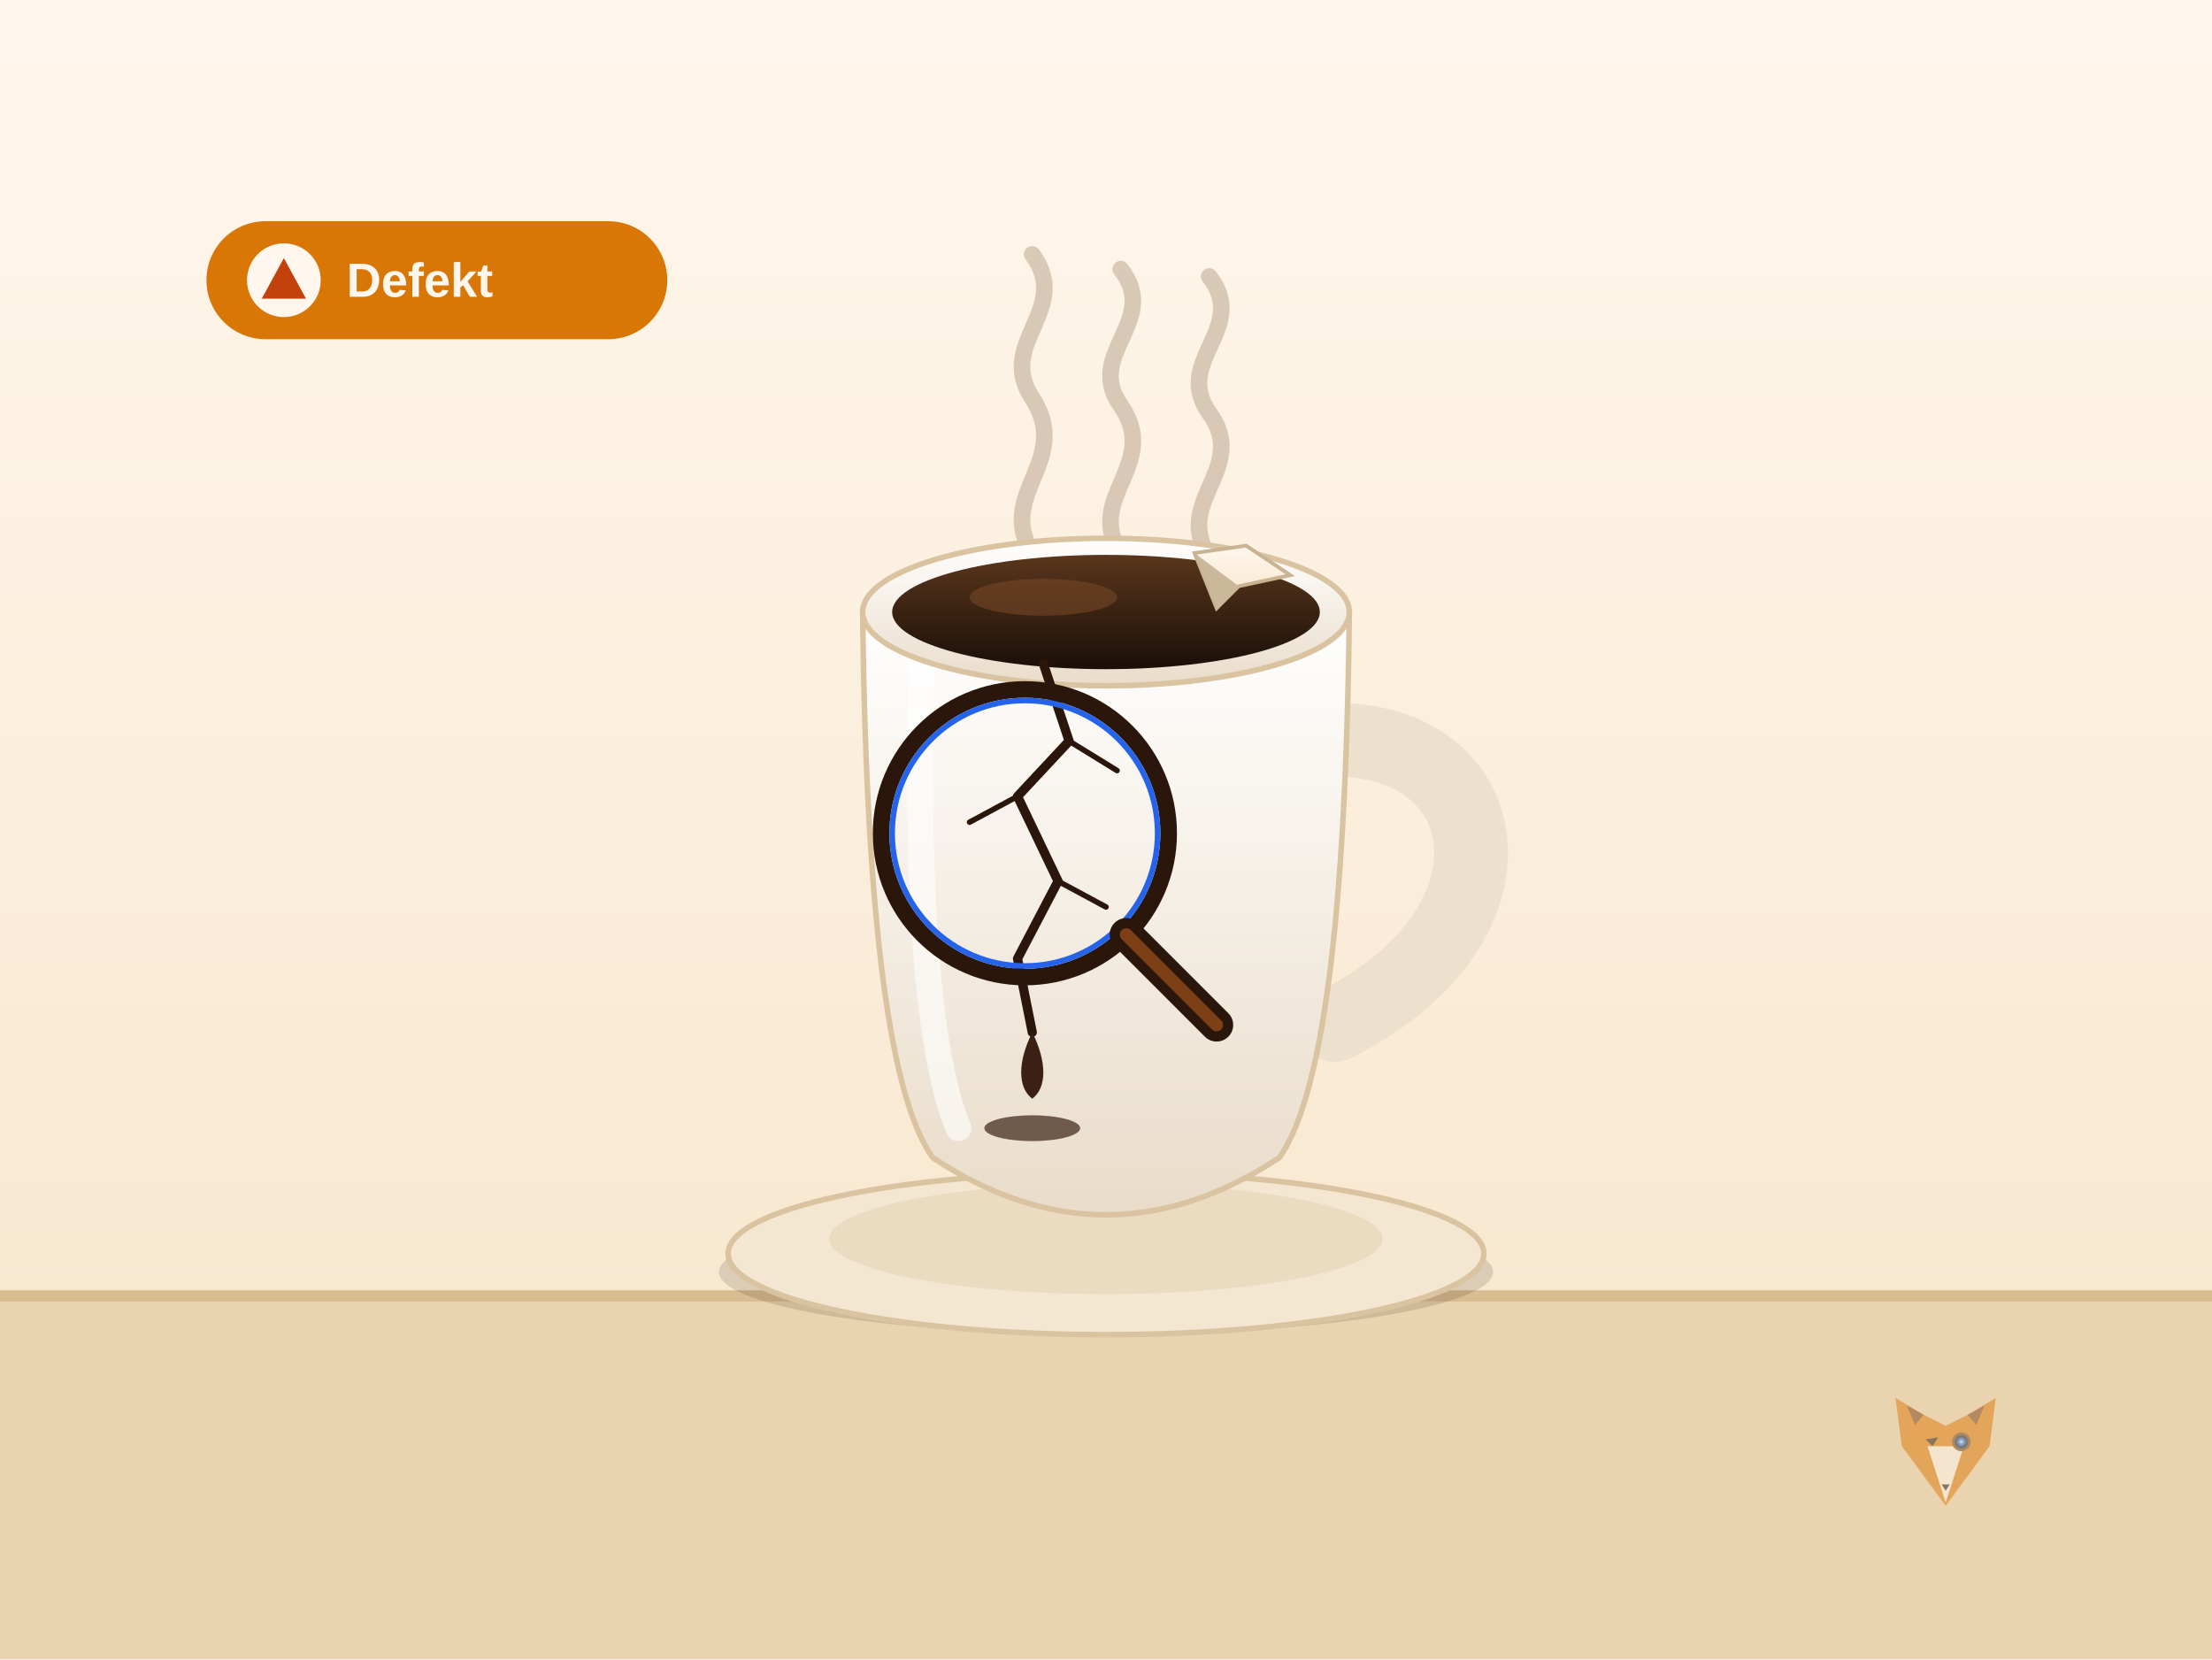
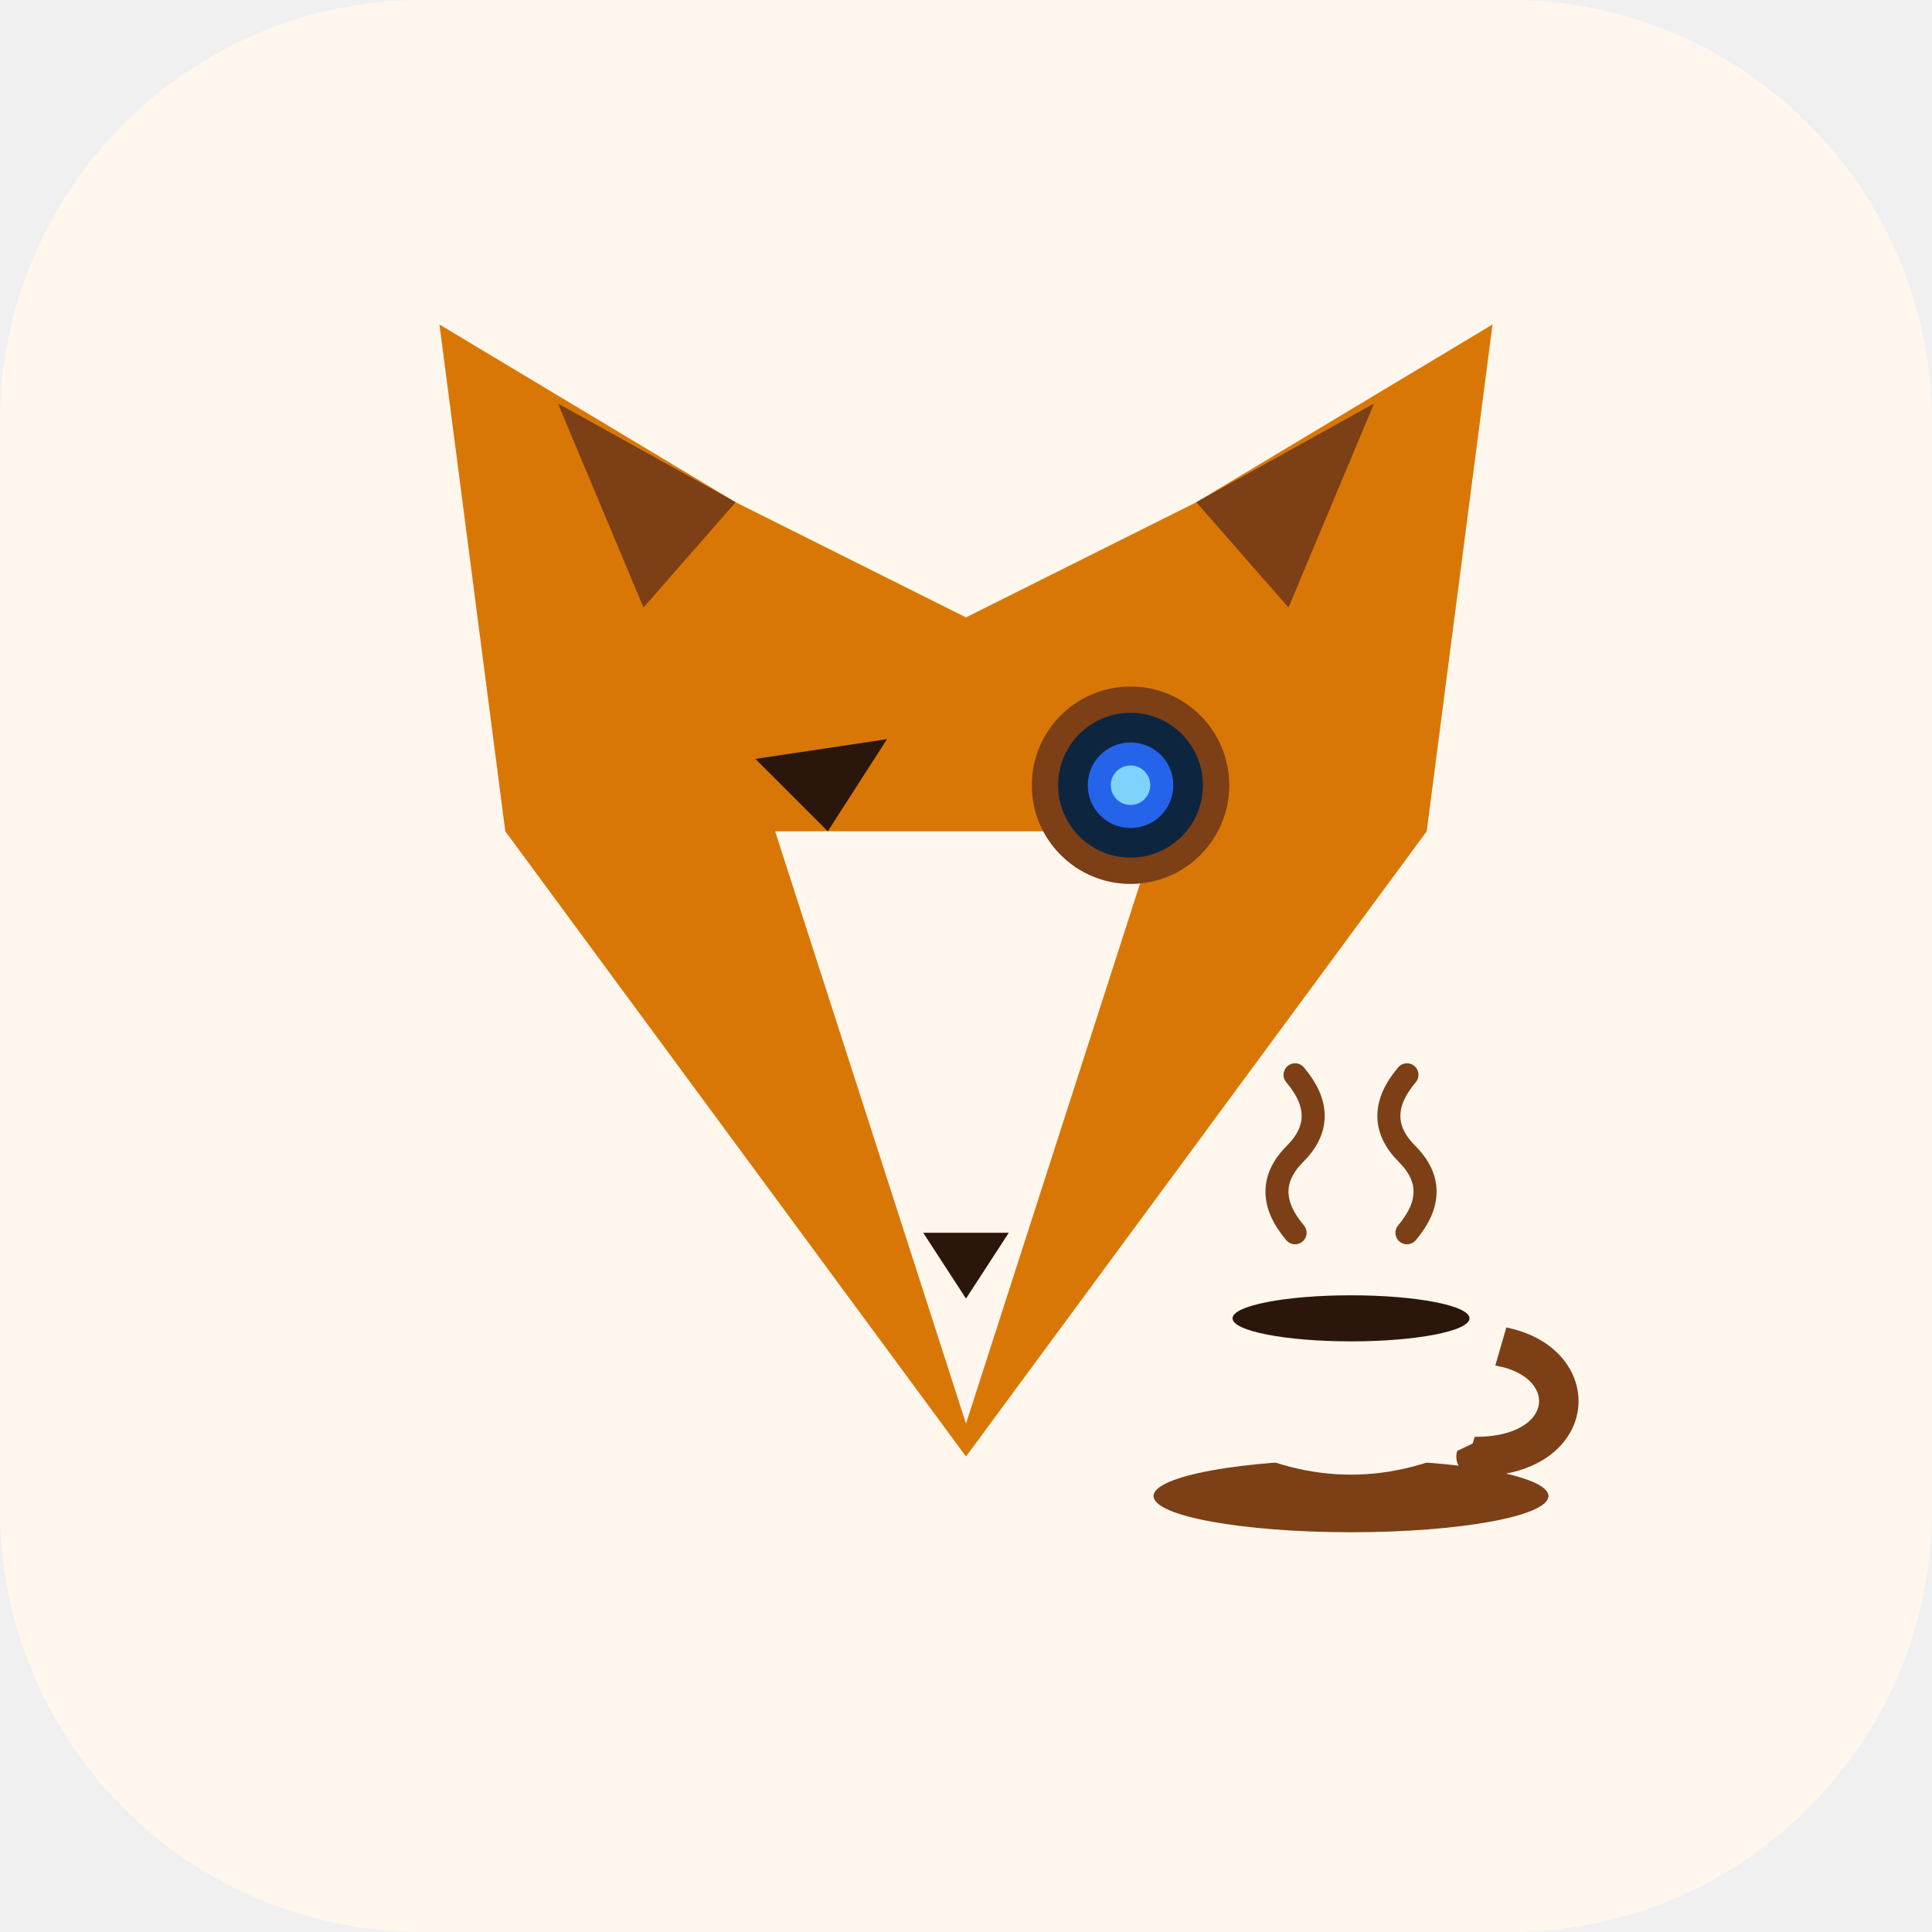
- <svg xmlns="http://www.w3.org/2000/svg" viewBox="0 0 1200 900" width="1200" height="900" role="img" aria-label="Beispiel: defekte Kaffeetasse (FehlerFuchs-Design)">
-   <defs>
-     <linearGradient id="bg" x1="0" y1="0" x2="0" y2="1">
-       <stop offset="0" stop-color="#FFF7ED" />
-       <stop offset="1" stop-color="#F6E4C8" />
-     </linearGradient>
-     <linearGradient id="ceramic" x1="0" y1="0" x2="0" y2="1">
-       <stop offset="0" stop-color="#FFFFFF" />
-       <stop offset="1" stop-color="#E9DCC9" />
-     </linearGradient>
-     <linearGradient id="coffee" x1="0" y1="0" x2="0" y2="1">
-       <stop offset="0" stop-color="#5A361C" />
-       <stop offset="1" stop-color="#1A0F08" />
-     </linearGradient>
-   </defs>
-   <rect width="1200" height="900" fill="url(#bg)" />
-   <rect x="0" y="700" width="1200" height="200" fill="#EAD3AF" />
-   <rect x="0" y="700" width="1200" height="6" fill="#D9BC90" />
-   <ellipse cx="600" cy="690" rx="210" ry="34" fill="#2B160B" opacity="0.14" />
-   <g fill="none" stroke="#B9A690" stroke-width="9" stroke-linecap="round" opacity="0.55">
-     <path d="M560,300 C540,268 582,250 560,216 C540,186 582,168 560,138" />
-     <path d="M608,300 C588,270 630,252 608,220 C588,192 630,174 608,146" />
-     <path d="M656,302 C636,272 678,254 656,224 C636,196 678,178 656,150" />
-   </g>
-   <ellipse cx="600" cy="680" rx="205" ry="44" fill="#F3E7D2" stroke="#D9C3A1" stroke-width="3" />
-   <ellipse cx="600" cy="672" rx="150" ry="30" fill="#EADBC1" />
-   <path d="M712,402 C812,392 836,500 724,556" fill="none" stroke="#EDE0CC" stroke-width="40" stroke-linecap="round" />
-   <path d="M468,332 C470,520 486,600 506,628 Q600,690 694,628 C714,600 730,520 732,332 Z" fill="url(#ceramic)" stroke="#D9C3A1" stroke-width="3" />
-   <path d="M500,360 C496,500 506,580 520,612" fill="none" stroke="#FFFFFF" stroke-width="14" stroke-linecap="round" opacity="0.6" />
-   <ellipse cx="600" cy="332" rx="132" ry="40" fill="url(#ceramic)" stroke="#D9C3A1" stroke-width="3" />
-   <ellipse cx="600" cy="332" rx="116" ry="31" fill="url(#coffee)" />
-   <ellipse cx="566" cy="324" rx="40" ry="10" fill="#7A4A28" opacity="0.55" />
-   <path d="M648,300 L676,296 L700,312 L672,318 L660,330 Z" fill="url(#bg)" stroke="#C9B392" stroke-width="2" />
-   <path d="M648,300 L660,330 L672,318 Z" fill="#CBB79A" />
-   <path d="M566,360 L580,402 L552,432 L574,478 L552,520 L560,560" fill="none" stroke="#2B160B" stroke-width="5" stroke-linejoin="round" stroke-linecap="round" />
-   <path d="M580,402 L606,418 M552,432 L526,446 M574,478 L600,492" fill="none" stroke="#2B160B" stroke-width="3" stroke-linecap="round" />
-   <path d="M560,560 C552,576 552,590 560,596 C568,590 568,576 560,560 Z" fill="#3A2113" />
-   <ellipse cx="560" cy="612" rx="26" ry="7" fill="#3A2113" opacity="0.7" />
-   <g>
-     <circle cx="556" cy="452" r="78" fill="none" stroke="#2B160B" stroke-width="9" />
-     <circle cx="556" cy="452" r="72" fill="none" stroke="#2563EB" stroke-width="3" />
-     <line x1="611" y1="507" x2="660" y2="556" stroke="#2B160B" stroke-width="18" stroke-linecap="round" />
-     <line x1="611" y1="507" x2="660" y2="556" stroke="#7C3F16" stroke-width="7" stroke-linecap="round" />
-   </g>
-   <g transform="translate(112,120)">
-     <rect x="0" y="0" width="250" height="64" rx="32" fill="#D97706" />
-     <circle cx="42" cy="32" r="20" fill="#FFF7ED" />
-     <path d="M42,20 L54,42 L30,42 Z" fill="#C2410C" />
-     <text x="76" y="41" font-family="Arial, sans-serif" font-weight="bold" font-size="26" fill="#FFF7ED">Defekt</text>
-   </g>
-   <g transform="translate(1012,742) scale(0.17)" opacity="0.5">
+ <svg xmlns="http://www.w3.org/2000/svg" viewBox="0 0 512 512">
+   <rect x="0" y="0" width="512" height="512" rx="112" fill="#FFF7ED" />
+   <g transform="translate(32.744,2.279) scale(0.872093)">
    <path d="M96,96 L186,150 L256,185 L326,150 L416,96 L396,250 L256,440 L116,250 Z" fill="#D97706" />
    <path d="M132,120 L186,150 L158,182 Z" fill="#7C3F16" />
    <path d="M380,120 L326,150 L354,182 Z" fill="#7C3F16" />
    <path d="M198,250 L314,250 L256,430 Z" fill="#FFF7ED" />
    <path d="M192,228 L232,222 L214,250 Z" fill="#2B160B" />
    <circle cx="306" cy="236" r="30" fill="#7C3F16" />
    <circle cx="306" cy="236" r="22" fill="#0E2540" />
    <circle cx="306" cy="236" r="13" fill="#2563EB" />
    <circle cx="306" cy="236" r="6" fill="#7DD3FC" />
    <path d="M243,372 L269,372 L256,392 Z" fill="#2B160B" />
+     <g>
+       <ellipse cx="373" cy="452" rx="60" ry="11" fill="#7C3F16" />
+       <path d="M414,406 c30,2 30,34 -3,34" fill="none" stroke="#7C3F16" stroke-width="12" stroke-linecap="round" />
+       <path d="M325,398 L421,398 L410,436 Q373,455 336,436 Z" fill="#FFF7ED" />
+       <ellipse cx="373" cy="398" rx="48" ry="11" fill="#FFF7ED" />
+       <ellipse cx="373" cy="398" rx="36" ry="7" fill="#2B160B" />
+       <path d="M356,372 q-11,-13 0,-24 q11,-11 0,-24" fill="none" stroke="#7C3F16" stroke-width="7" stroke-linecap="round" />
+       <path d="M390,372 q11,-13 0,-24 q-11,-11 0,-24" fill="none" stroke="#7C3F16" stroke-width="7" stroke-linecap="round" />
+     </g>
  </g>
</svg>
